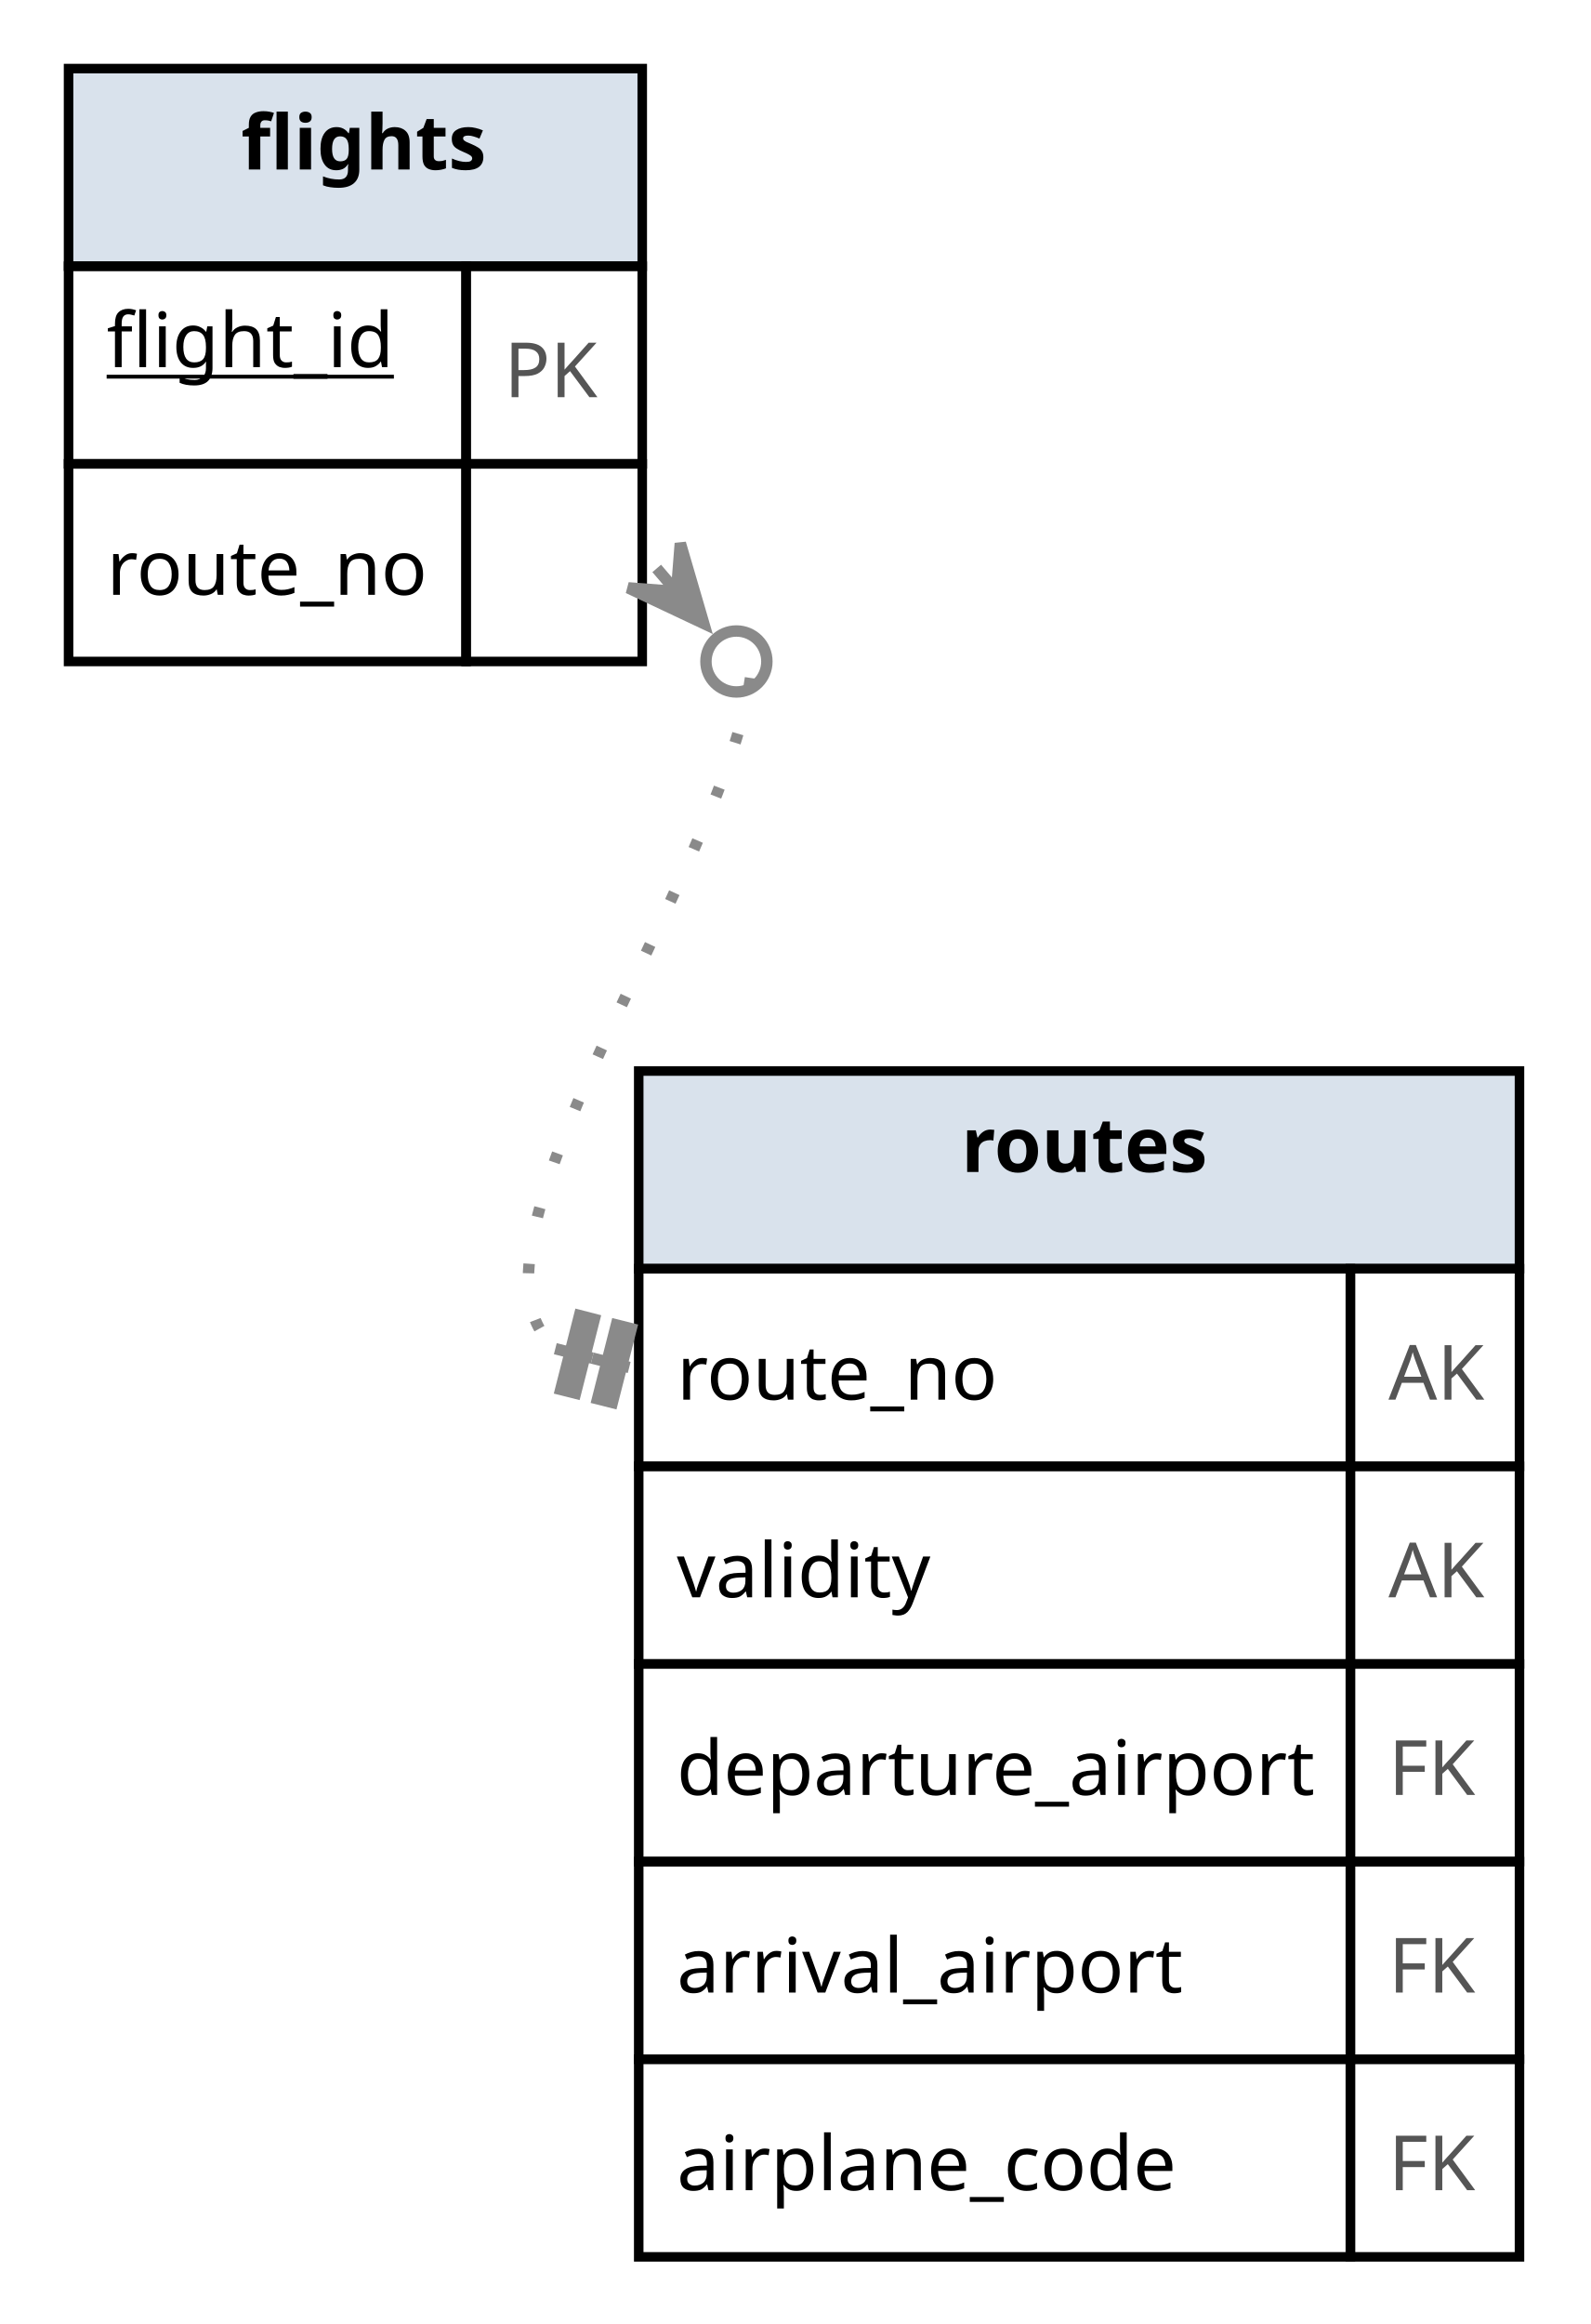
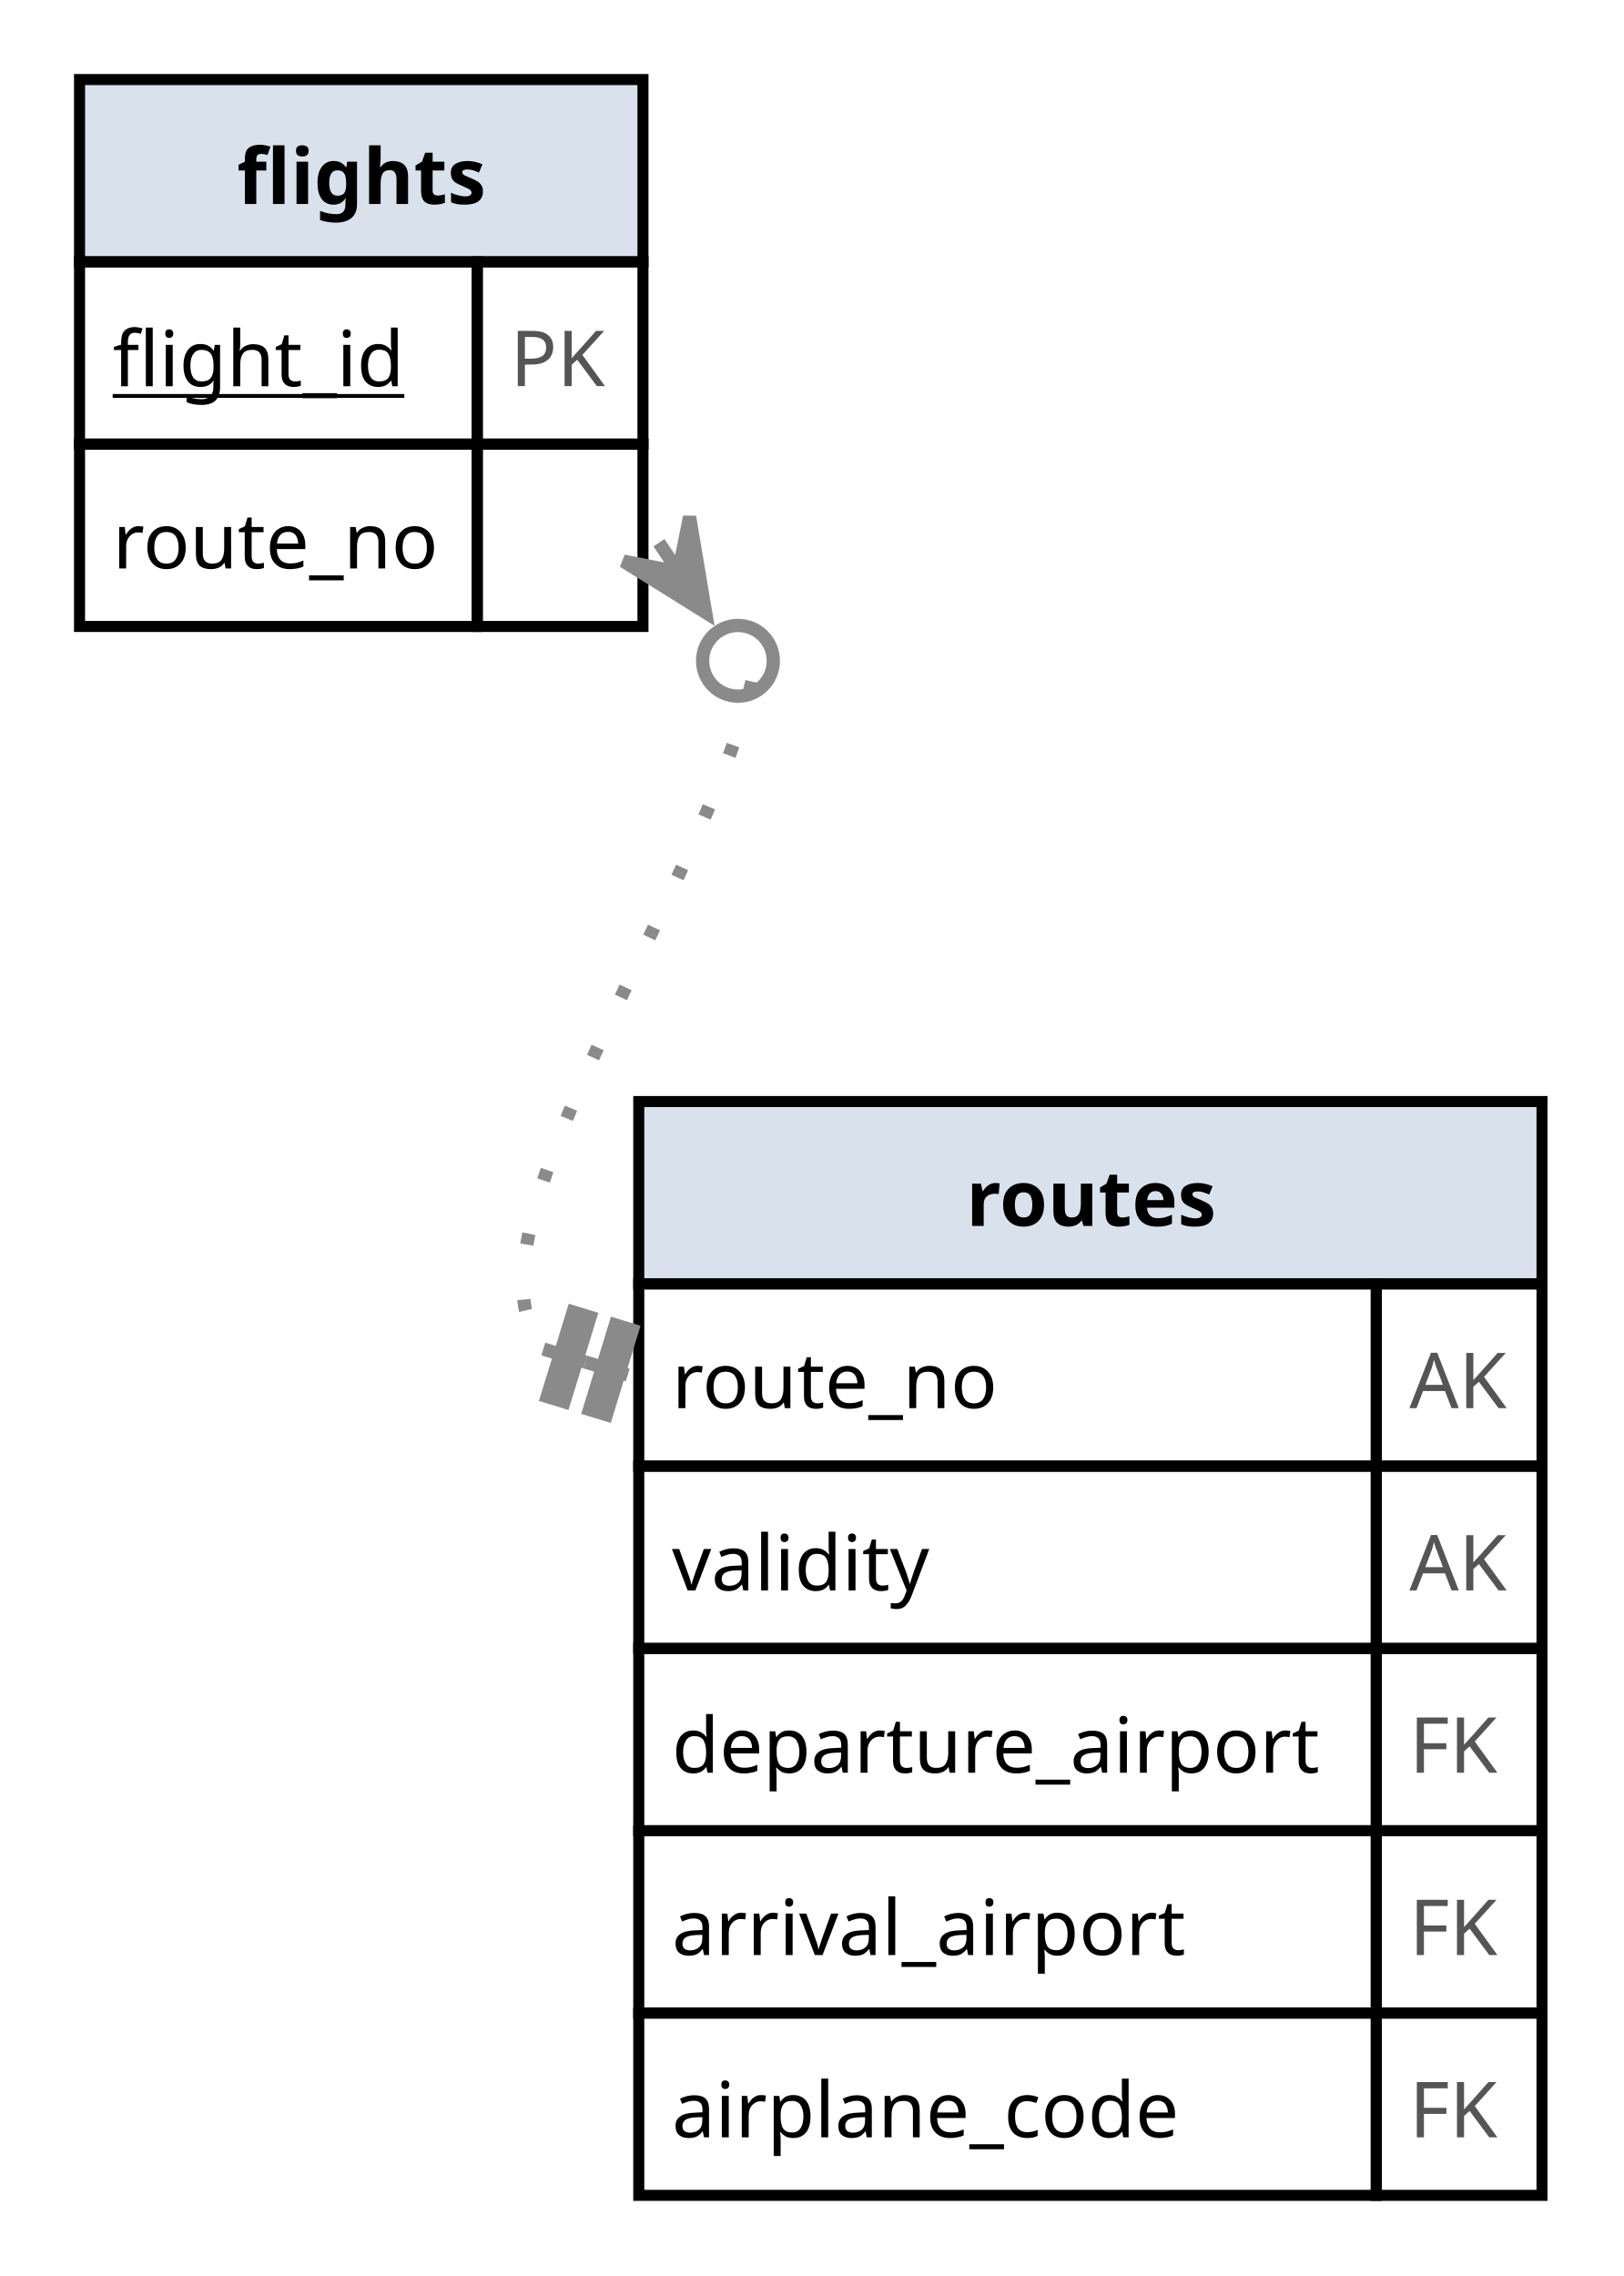
- <svg xmlns="http://www.w3.org/2000/svg" width="167pt" height="244pt" viewBox="0.00 0.00 167.00 244.00">
-   <g id="graph0" class="graph" transform="scale(1 1) rotate(0) translate(7.2 236.95)">
+ <svg xmlns="http://www.w3.org/2000/svg" width="147pt" height="206pt" viewBox="0.00 0.00 147.00 206.00">
+   <g id="graph0" class="graph" transform="scale(1 1) rotate(0) translate(7.2 198.7)">
    <g id="node1" class="node">
-       <polygon fill="#d9e2ec" stroke="none" points="59.88,-103.75 59.88,-124.5 152.38,-124.5 152.38,-103.75 59.88,-103.75" />
-       <polygon fill="none" stroke="#000000" points="59.88,-103.75 59.88,-124.5 152.38,-124.5 152.38,-103.75 59.88,-103.75" />
-       <text xml:space="preserve" text-anchor="start" x="93.75" y="-113.9" font-family="Noto Sans KR" font-weight="bold" font-size="8.00" fill="#000000">routes</text>
-       <polygon fill="none" stroke="#000000" points="59.88,-83 59.88,-103.75 134.62,-103.75 134.62,-83 59.88,-83" />
-       <text xml:space="preserve" text-anchor="start" x="63.88" y="-90" font-family="Noto Sans KR" font-size="8.00">route_no</text>
-       <polygon fill="none" stroke="#000000" points="134.62,-83 134.62,-103.75 152.38,-103.75 152.38,-83 134.62,-83" />
-       <text xml:space="preserve" text-anchor="start" x="138.62" y="-90" font-family="Noto Sans KR" font-size="8.00" fill="#555555">AK</text>
-       <polygon fill="none" stroke="#000000" points="59.88,-62.25 59.88,-83 134.62,-83 134.62,-62.25 59.88,-62.25" />
-       <text xml:space="preserve" text-anchor="start" x="63.88" y="-69.25" font-family="Noto Sans KR" font-size="8.00">validity</text>
-       <polygon fill="none" stroke="#000000" points="134.62,-62.25 134.62,-83 152.38,-83 152.38,-62.25 134.62,-62.25" />
-       <text xml:space="preserve" text-anchor="start" x="138.62" y="-69.25" font-family="Noto Sans KR" font-size="8.00" fill="#555555">AK</text>
-       <polygon fill="none" stroke="#000000" points="59.88,-41.5 59.88,-62.25 134.62,-62.25 134.62,-41.5 59.88,-41.5" />
-       <text xml:space="preserve" text-anchor="start" x="63.88" y="-48.5" font-family="Noto Sans KR" font-size="8.00">departure_airport</text>
-       <polygon fill="none" stroke="#000000" points="134.62,-41.5 134.62,-62.25 152.38,-62.25 152.38,-41.5 134.62,-41.5" />
-       <text xml:space="preserve" text-anchor="start" x="138.62" y="-48.5" font-family="Noto Sans KR" font-size="8.00" fill="#555555">FK</text>
-       <polygon fill="none" stroke="#000000" points="59.88,-20.75 59.88,-41.5 134.62,-41.5 134.62,-20.75 59.88,-20.75" />
-       <text xml:space="preserve" text-anchor="start" x="63.88" y="-27.75" font-family="Noto Sans KR" font-size="8.00">arrival_airport</text>
-       <polygon fill="none" stroke="#000000" points="134.62,-20.75 134.62,-41.5 152.38,-41.5 152.38,-20.75 134.62,-20.75" />
-       <text xml:space="preserve" text-anchor="start" x="138.62" y="-27.75" font-family="Noto Sans KR" font-size="8.00" fill="#555555">FK</text>
-       <polygon fill="none" stroke="#000000" points="59.88,0 59.88,-20.75 134.62,-20.75 134.62,0 59.88,0" />
-       <text xml:space="preserve" text-anchor="start" x="63.88" y="-7" font-family="Noto Sans KR" font-size="8.00">airplane_code</text>
-       <polygon fill="none" stroke="#000000" points="134.62,0 134.62,-20.75 152.38,-20.75 152.38,0 134.62,0" />
-       <text xml:space="preserve" text-anchor="start" x="138.62" y="-7" font-family="Noto Sans KR" font-size="8.00" fill="#555555">FK</text>
+       <polygon fill="#d9e2ec" stroke="none" points="50.62,-82.5 50.62,-99 132.38,-99 132.38,-82.5 50.62,-82.5" />
+       <polygon fill="none" stroke="#000000" points="50.62,-82.5 50.62,-99 132.38,-99 132.38,-82.5 50.62,-82.5" />
+       <text xml:space="preserve" text-anchor="start" x="80.25" y="-87.74" font-family="Noto Sans KR" font-weight="bold" font-size="7.00" fill="#000000">routes</text>
+       <polygon fill="none" stroke="#000000" points="50.62,-66 50.62,-82.5 117.38,-82.5 117.38,-66 50.62,-66" />
+       <text xml:space="preserve" text-anchor="start" x="53.62" y="-71.25" font-family="Noto Sans KR" font-size="7.00">route_no</text>
+       <polygon fill="none" stroke="#000000" points="117.38,-66 117.38,-82.5 132.38,-82.5 132.38,-66 117.38,-66" />
+       <text xml:space="preserve" text-anchor="start" x="120.38" y="-71.25" font-family="Noto Sans KR" font-size="7.00" fill="#555555">AK</text>
+       <polygon fill="none" stroke="#000000" points="50.62,-49.5 50.62,-66 117.38,-66 117.38,-49.5 50.62,-49.5" />
+       <text xml:space="preserve" text-anchor="start" x="53.62" y="-54.75" font-family="Noto Sans KR" font-size="7.00">validity</text>
+       <polygon fill="none" stroke="#000000" points="117.38,-49.5 117.38,-66 132.38,-66 132.38,-49.5 117.38,-49.5" />
+       <text xml:space="preserve" text-anchor="start" x="120.38" y="-54.75" font-family="Noto Sans KR" font-size="7.00" fill="#555555">AK</text>
+       <polygon fill="none" stroke="#000000" points="50.62,-33 50.62,-49.5 117.38,-49.5 117.38,-33 50.62,-33" />
+       <text xml:space="preserve" text-anchor="start" x="53.62" y="-38.25" font-family="Noto Sans KR" font-size="7.00">departure_airport</text>
+       <polygon fill="none" stroke="#000000" points="117.38,-33 117.38,-49.5 132.38,-49.5 132.38,-33 117.38,-33" />
+       <text xml:space="preserve" text-anchor="start" x="120.38" y="-38.25" font-family="Noto Sans KR" font-size="7.00" fill="#555555">FK</text>
+       <polygon fill="none" stroke="#000000" points="50.62,-16.5 50.62,-33 117.38,-33 117.38,-16.5 50.62,-16.5" />
+       <text xml:space="preserve" text-anchor="start" x="53.62" y="-21.75" font-family="Noto Sans KR" font-size="7.00">arrival_airport</text>
+       <polygon fill="none" stroke="#000000" points="117.38,-16.5 117.38,-33 132.38,-33 132.38,-16.5 117.38,-16.5" />
+       <text xml:space="preserve" text-anchor="start" x="120.38" y="-21.75" font-family="Noto Sans KR" font-size="7.00" fill="#555555">FK</text>
+       <polygon fill="none" stroke="#000000" points="50.62,0 50.62,-16.5 117.38,-16.5 117.38,0 50.62,0" />
+       <text xml:space="preserve" text-anchor="start" x="53.62" y="-5.25" font-family="Noto Sans KR" font-size="7.00">airplane_code</text>
+       <polygon fill="none" stroke="#000000" points="117.38,0 117.38,-16.5 132.38,-16.5 132.38,0 117.38,0" />
+       <text xml:space="preserve" text-anchor="start" x="120.38" y="-5.25" font-family="Noto Sans KR" font-size="7.00" fill="#555555">FK</text>
    </g>
    <g id="node2" class="node">
-       <polygon fill="#d9e2ec" stroke="none" points="0,-209 0,-229.75 60.25,-229.75 60.25,-209 0,-209" />
-       <polygon fill="none" stroke="#000000" points="0,-209 0,-229.75 60.25,-229.75 60.25,-209 0,-209" />
-       <text xml:space="preserve" text-anchor="start" x="18.12" y="-219.15" font-family="Noto Sans KR" font-weight="bold" font-size="8.00" fill="#000000">flights</text>
-       <polygon fill="none" stroke="#000000" points="0,-188.25 0,-209 41.75,-209 41.75,-188.25 0,-188.25" />
-       <text xml:space="preserve" text-anchor="start" x="4" y="-198.4" font-family="Noto Sans KR" text-decoration="underline" font-size="8.00">flight_id</text>
-       <polygon fill="none" stroke="#000000" points="41.75,-188.25 41.75,-209 60.25,-209 60.25,-188.25 41.75,-188.25" />
-       <text xml:space="preserve" text-anchor="start" x="45.75" y="-195.25" font-family="Noto Sans KR" font-size="8.00" fill="#555555">PK</text>
-       <polygon fill="none" stroke="#000000" points="0,-167.5 0,-188.25 41.75,-188.25 41.75,-167.5 0,-167.5" />
-       <text xml:space="preserve" text-anchor="start" x="4" y="-174.5" font-family="Noto Sans KR" font-size="8.00">route_no</text>
-       <polygon fill="none" stroke="#000000" points="41.75,-167.5 41.75,-188.25 60.25,-188.25 60.25,-167.5 41.75,-167.5" />
-       <text xml:space="preserve" text-anchor="start" x="45.75" y="-174.5" font-family="Noto Sans KR" font-size="8.00"> </text>
+       <polygon fill="#d9e2ec" stroke="none" points="0,-175 0,-191.5 51,-191.5 51,-175 0,-175" />
+       <polygon fill="none" stroke="#000000" points="0,-175 0,-191.5 51,-191.5 51,-175 0,-175" />
+       <text xml:space="preserve" text-anchor="start" x="14.25" y="-180.24" font-family="Noto Sans KR" font-weight="bold" font-size="7.00" fill="#000000">flights</text>
+       <polygon fill="none" stroke="#000000" points="0,-158.5 0,-175 36,-175 36,-158.5 0,-158.5" />
+       <text xml:space="preserve" text-anchor="start" x="3" y="-163.74" font-family="Noto Sans KR" text-decoration="underline" font-size="7.00">flight_id</text>
+       <polygon fill="none" stroke="#000000" points="36,-158.5 36,-175 51,-175 51,-158.5 36,-158.5" />
+       <text xml:space="preserve" text-anchor="start" x="39" y="-163.75" font-family="Noto Sans KR" font-size="7.00" fill="#555555">PK</text>
+       <polygon fill="none" stroke="#000000" points="0,-142 0,-158.5 36,-158.5 36,-142 0,-142" />
+       <text xml:space="preserve" text-anchor="start" x="3" y="-147.25" font-family="Noto Sans KR" font-size="7.00">route_no</text>
+       <polygon fill="none" stroke="#000000" points="36,-142 36,-158.5 51,-158.5 51,-142 36,-142" />
+       <text xml:space="preserve" text-anchor="start" x="39" y="-147.25" font-family="Noto Sans KR" font-size="7.00"> </text>
    </g>
    <g id="edge1" class="edge">
-       <path fill="none" stroke="#8a8a8a" stroke-width="1.2" stroke-dasharray="1,5" d="M71.62,-165.77C68.79,-145.14 38.72,-104.51 51.4,-95.27" />
-       <polygon fill="#8a8a8a" stroke="#8a8a8a" stroke-width="1.2" points="66.71,-171.49 58.78,-175.23 63.85,-174.84 61.77,-177.27 61.77,-177.27 61.77,-177.27 63.85,-174.84 64.25,-179.91 66.71,-171.49" />
-       <ellipse fill="none" stroke="#8a8a8a" stroke-width="1.2" cx="70.14" cy="-167.5" rx="3.2" ry="3.2" />
-       <polygon fill="#8a8a8a" stroke="#8a8a8a" stroke-width="1.2" points="57.11,-89.7 59.09,-97.45 57.53,-97.84 55.56,-90.09 57.11,-89.7" />
-       <polyline fill="none" stroke="#8a8a8a" stroke-width="1.2" points="58.88,-93.38 55,-94.36" />
-       <polygon fill="#8a8a8a" stroke="#8a8a8a" stroke-width="1.2" points="53.24,-90.68 55.21,-98.43 53.66,-98.83 51.69,-91.07 53.24,-90.68" />
-       <polyline fill="none" stroke="#8a8a8a" stroke-width="1.2" points="55,-94.36 51.12,-95.35" />
+       <path fill="none" stroke="#8a8a8a" stroke-width="1.2" stroke-dasharray="1,5" d="M60.86,-137.01C56.64,-118.3 33.05,-85.4 42.25,-76.51" />
+       <polygon fill="#8a8a8a" stroke="#8a8a8a" stroke-width="1.2" points="56.67,-143.27 49.23,-147.91 54.22,-146.93 52.45,-149.58 52.45,-149.58 52.45,-149.58 54.22,-146.93 55.22,-151.92 56.67,-143.27" />
+       <ellipse fill="none" stroke="#8a8a8a" stroke-width="1.2" cx="59.6" cy="-138.89" rx="3.2" ry="3.2" />
+       <polygon fill="#8a8a8a" stroke="#8a8a8a" stroke-width="1.2" points="47.69,-70.66 50.03,-78.31 48.5,-78.78 46.16,-71.13 47.69,-70.66" />
+       <polyline fill="none" stroke="#8a8a8a" stroke-width="1.2" points="49.62,-74.25 45.8,-75.42" />
+       <polygon fill="#8a8a8a" stroke="#8a8a8a" stroke-width="1.2" points="43.86,-71.83 46.21,-79.48 44.68,-79.95 42.33,-72.3 43.86,-71.83" />
+       <polyline fill="none" stroke="#8a8a8a" stroke-width="1.2" points="45.8,-75.42 41.98,-76.6" />
    </g>
  </g>
</svg>
